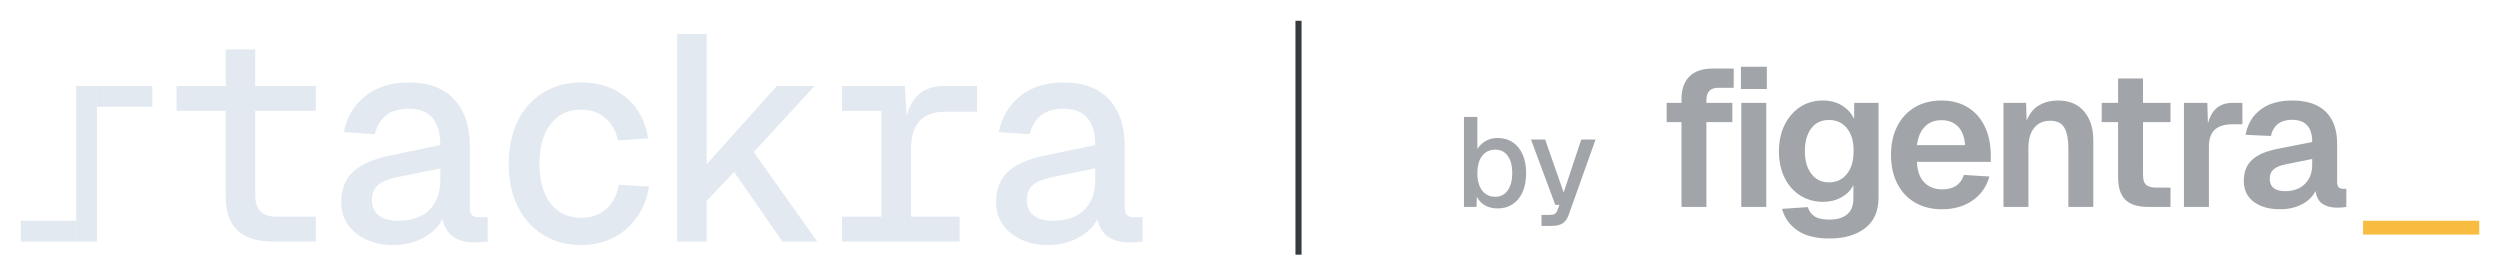
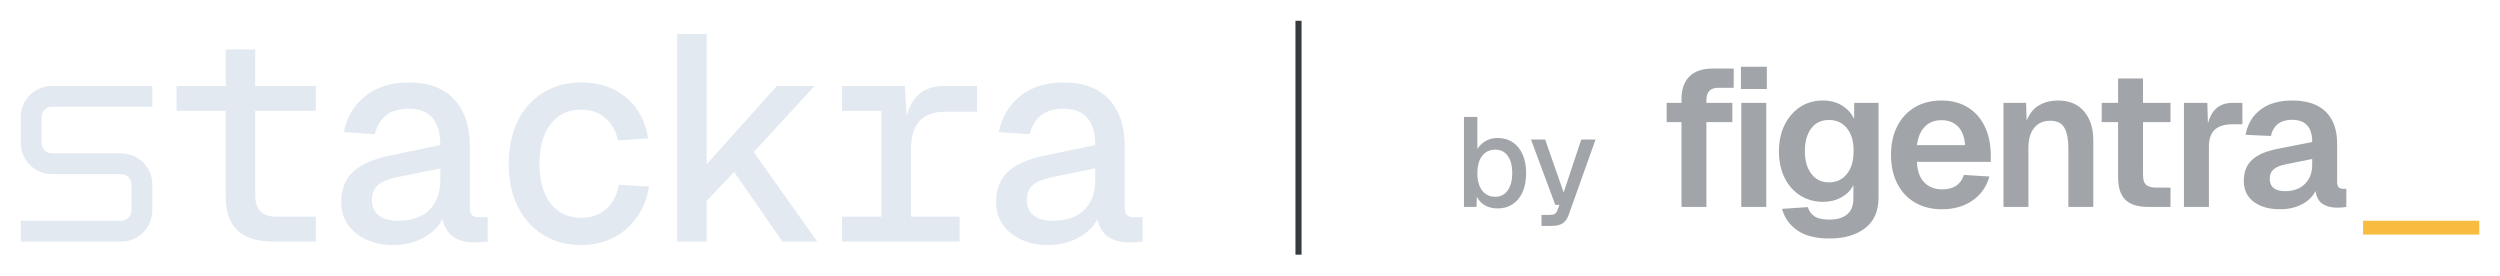
<svg xmlns="http://www.w3.org/2000/svg" viewBox="0 0 855.08 94.2" width="410.44" height="45.22" role="img" aria-label="stackra, by figentra">
-   <rect x="26.05" y="29.4" width="7.1" height="53.2" fill="#E2E9F0" />
-   <rect x="33.15" y="29.4" width="18.95" height="7.1" fill="#E2E9F0" />
-   <rect x="7.1" y="75.5" width="18.95" height="7.1" fill="#E2E9F0" />
+   <path data-part="beam-s" transform="translate(7.1 82.6)" d="M45 -53.2L10.65 -53.2C4.768 -53.2 0 -48.432 0 -42.55L0 -33.7C0 -27.818 4.768 -23.05 10.65 -23.05L34.35 -23.05C36.311 -23.05 37.9 -21.461 37.9 -19.5L37.9 -10.65C37.9 -8.689 36.311 -7.1 34.35 -7.1L0 -7.1L0 0L34.35 0C40.232 0 45 -4.768 45 -10.65L45 -19.5C45 -25.382 40.232 -30.15 34.35 -30.15L10.65 -30.15C8.689 -30.15 7.1 -31.739 7.1 -33.7L7.1 -42.55C7.1 -44.511 8.689 -46.1 10.65 -46.1L45 -46.1Z" fill="#E2E9F0" />
  <path d="M108 82.6L93.2 82.6Q77.2 82.6 77.2 67.3L77.2 67.3L77.2 37.9L60.4 37.9L60.4 29.4L77.2 29.4L77.2 16.9L87.3 16.9L87.3 29.4L108 29.4L108 37.9L87.3 37.9L87.3 66.8Q87.3 74.1 94.3 74.1L94.3 74.1L108 74.1L108 82.6M134.4 83.8L134.4 83.8Q129.4 83.8 125.4 82Q121.4 80.2 119.05 76.9Q116.7 73.6 116.7 69.2L116.7 69.2Q116.7 62.4 120.85 58.65Q125 54.9 133.4 53.2L133.4 53.2L150.6 49.6Q150.6 37.2 139.8 37.2L139.8 37.2Q134.8 37.2 132 39.5Q129.2 41.8 128.2 45.9L128.2 45.9L117.6 45.2Q119.1 37.6 124.9 32.9Q130.7 28.2 139.8 28.2L139.8 28.2Q150 28.2 155.35 34Q160.7 39.8 160.7 50L160.7 50L160.7 71Q160.7 72.8 161.45 73.55Q162.2 74.3 163.8 74.3L163.8 74.3L166.8 74.3L166.8 82.6Q166.2 82.7 164.85 82.8Q163.5 82.9 162.2 82.9L162.2 82.9Q153.2 82.9 151.4 75.2L151.4 75.2L151.3 75Q149.3 78.9 144.75 81.35Q140.2 83.8 134.4 83.8M135.9 75.5L135.9 75.5Q143.2 75.5 146.9 71.75Q150.6 68 150.6 61.7L150.6 61.7L150.6 57.6L135.8 60.6Q131 61.6 129.1 63.45Q127.2 65.3 127.2 68.4L127.2 68.4Q127.2 71.8 129.5 73.65Q131.8 75.5 135.9 75.5M198.8 83.8L198.8 83.8Q191.4 83.8 185.8 80.35Q180.2 76.9 177.1 70.65Q174 64.4 174 56L174 56Q174 47.6 177.1 41.35Q180.2 35.1 185.8 31.65Q191.4 28.2 198.8 28.2L198.8 28.2Q207.9 28.2 214.05 33.25Q220.2 38.3 221.7 47.3L221.7 47.3L211.4 48Q210.2 43 206.9 40.25Q203.6 37.5 198.9 37.5L198.9 37.5Q192.1 37.5 188.3 42.45Q184.5 47.4 184.5 56L184.5 56Q184.5 64.6 188.3 69.55Q192.1 74.5 198.9 74.5L198.9 74.5Q203.7 74.5 207.15 71.65Q210.6 68.8 211.7 63.2L211.7 63.2L222 63.8Q220.5 72.9 214.2 78.35Q207.9 83.8 198.8 83.8M241.7 82.6L231.6 82.6L231.6 11.6L241.7 11.6L241.7 56.2L265.7 29.4L278.6 29.4L257.8 52L279.5 82.6L267.6 82.6L251.1 58.8L241.7 68.7L241.7 82.6M328.2 82.6L288 82.6L288 74.1L301.5 74.1L301.5 37.9L288 37.9L288 29.4L309.5 29.4L310.1 39.8Q312.7 29.4 322.9 29.4L322.9 29.4L334.2 29.4L334.2 38.2L323.3 38.2Q311.6 38.2 311.6 51L311.6 51L311.6 74.1L328.2 74.1L328.2 82.6M358.4 83.8L358.4 83.8Q353.4 83.8 349.4 82Q345.4 80.2 343.05 76.9Q340.7 73.6 340.7 69.2L340.7 69.2Q340.7 62.4 344.85 58.65Q349 54.9 357.4 53.2L357.4 53.2L374.6 49.6Q374.6 37.2 363.8 37.2L363.8 37.2Q358.8 37.2 356 39.5Q353.2 41.8 352.2 45.9L352.2 45.9L341.6 45.2Q343.1 37.6 348.9 32.9Q354.7 28.2 363.8 28.2L363.8 28.2Q374 28.2 379.35 34Q384.7 39.8 384.7 50L384.7 50L384.7 71Q384.7 72.8 385.45 73.55Q386.2 74.3 387.8 74.3L387.8 74.3L390.8 74.3L390.8 82.6Q390.2 82.7 388.85 82.8Q387.5 82.9 386.2 82.9L386.2 82.9Q377.2 82.9 375.4 75.2L375.4 75.2L375.3 75Q373.3 78.9 368.75 81.35Q364.2 83.8 358.4 83.8M359.9 75.5L359.9 75.5Q367.2 75.5 370.9 71.75Q374.6 68 374.6 61.7L374.6 61.7L374.6 57.6L359.8 60.6Q355 61.6 353.1 63.45Q351.2 65.3 351.2 68.4L351.2 68.4Q351.2 71.8 353.5 73.65Q355.8 75.5 359.9 75.5" fill="#E2E9F0" />
  <line x1="444.13" y1="7.1" x2="444.13" y2="87.1" stroke="#373B3F" stroke-width="1" vector-effect="non-scaling-stroke" data-brand-role="divider" />
  <path d="M512.2 71.29L512.2 71.29Q509.77 71.29 507.93 70.25Q506.09 69.21 505.14 67.3L505.14 67.3L505.01 70.77L500.72 70.77L500.72 40L505.31 40L505.31 50.96Q506.18 49.45 508 48.32Q509.82 47.19 512.2 47.19L512.2 47.19Q515.19 47.19 517.4 48.67Q519.61 50.14 520.8 52.85Q521.99 55.56 521.99 59.24L521.99 59.24Q521.99 62.92 520.8 65.63Q519.61 68.34 517.4 69.81Q515.19 71.29 512.2 71.29M511.46 67.3L511.46 67.3Q514.11 67.3 515.67 65.13Q517.23 62.97 517.23 59.24L517.23 59.24Q517.23 55.43 515.69 53.3Q514.15 51.18 511.51 51.18L511.51 51.18Q508.6 51.18 506.96 53.3Q505.31 55.43 505.31 59.24L505.31 59.24Q505.31 62.97 506.93 65.13Q508.56 67.3 511.46 67.3M530.7 77.27L527.24 77.27L527.24 73.5L530.05 73.5Q531.22 73.5 531.79 73.15Q532.35 72.8 532.65 71.98L532.65 71.98L533.39 70.07L531.96 70.07L523.64 47.71L528.49 47.71L534.82 65.83L540.84 47.71L545.74 47.71L536.55 73.45Q535.86 75.45 534.5 76.36Q533.13 77.27 530.7 77.27L530.7 77.27" fill="#A1A5A9" data-brand-role="signature" />
  <path d="M583.65 70.77L575.12 70.77L575.12 41.77L570.05 41.77L570.05 35.17L575.12 35.17L575.12 33.77Q575.12 28.97 577.78 26.2Q580.45 23.43 586.05 23.43L586.05 23.43L592.98 23.43L592.98 30.03L587.65 30.03Q583.65 30.03 583.65 34.23L583.65 34.23L583.65 35.17L592.52 35.17L592.52 41.77L583.65 41.77L583.65 70.77M604.12 70.77L595.58 70.77L595.58 35.17L604.12 35.17L604.12 70.77M604.32 30.43L595.45 30.43L595.45 22.83L604.32 22.83L604.32 30.43M625.72 81.57L625.72 81.57Q618.72 81.57 614.72 78.77Q610.72 75.97 609.52 71.43L609.52 71.43L618.32 70.83Q618.98 72.9 620.62 74Q622.25 75.1 625.72 75.1L625.72 75.1Q629.65 75.1 631.78 73.33Q633.92 71.57 633.92 67.83L633.92 67.83L633.92 63.3Q632.65 65.9 629.85 67.47Q627.05 69.03 623.58 69.03L623.58 69.03Q619.18 69.03 615.75 66.87Q612.32 64.7 610.38 60.8Q608.45 56.9 608.45 51.77L608.45 51.77Q608.45 46.63 610.38 42.73Q612.32 38.83 615.68 36.6Q619.05 34.37 623.45 34.37L623.45 34.37Q627.25 34.37 630.05 36.1Q632.85 37.83 634.18 40.7L634.18 40.7L634.18 35.17L642.52 35.17L642.52 67.63Q642.52 74.5 637.92 78.03Q633.32 81.57 625.72 81.57M625.58 62.37L625.58 62.37Q629.38 62.37 631.68 59.53Q633.98 56.7 633.98 51.7L633.98 51.7Q634.05 46.77 631.75 43.9Q629.45 41.03 625.58 41.03L625.58 41.03Q621.65 41.03 619.48 43.93Q617.32 46.83 617.32 51.7L617.32 51.7Q617.32 56.57 619.55 59.47Q621.78 62.37 625.58 62.37M664.25 71.57L664.25 71.57Q658.92 71.57 654.98 69.27Q651.05 66.97 648.92 62.77Q646.78 58.57 646.78 52.97L646.78 52.97Q646.78 47.37 648.92 43.17Q651.05 38.97 654.95 36.67Q658.85 34.37 664.05 34.37L664.05 34.37Q669.12 34.37 672.92 36.63Q676.72 38.9 678.82 43.17Q680.92 47.43 680.92 53.43L680.92 53.43L680.92 55.37L655.65 55.37Q655.85 60.03 658.18 62.4Q660.52 64.77 664.32 64.77L664.32 64.77Q670.12 64.77 671.72 59.83L671.72 59.83L680.45 60.37Q678.98 65.57 674.68 68.57Q670.38 71.57 664.25 71.57M655.65 49.63L655.65 49.63L672.12 49.63Q671.78 45.3 669.62 43.2Q667.45 41.1 664.05 41.1L664.05 41.1Q660.58 41.1 658.38 43.3Q656.18 45.5 655.65 49.63M693.78 70.77L685.25 70.77L685.25 35.17L692.98 35.17L693.18 41.23Q694.65 37.57 697.48 35.97Q700.32 34.37 703.85 34.37L703.85 34.37Q709.72 34.37 712.85 38.13Q715.98 41.9 715.98 47.9L715.98 47.9L715.98 70.77L707.45 70.77L707.45 50.63Q707.45 46.1 706.08 43.7Q704.72 41.3 701.25 41.3L701.25 41.3Q697.78 41.3 695.78 43.7Q693.78 46.1 693.78 50.63L693.78 50.63L693.78 70.77M742.38 70.77L734.78 70.77Q729.45 70.77 726.95 68.33Q724.45 65.9 724.45 60.57L724.45 60.57L724.45 41.77L718.85 41.77L718.85 35.17L724.45 35.17L724.45 26.83L732.98 26.83L732.98 35.17L742.38 35.17L742.38 41.77L732.98 41.77L732.98 59.77Q732.98 62.3 734.08 63.23Q735.18 64.17 737.38 64.17L737.38 64.17L742.38 64.17L742.38 70.77M755.52 70.77L746.98 70.77L746.98 35.17L754.98 35.17L755.18 42.1Q756.25 38.5 758.32 36.83Q760.38 35.17 763.72 35.17L763.72 35.17L766.98 35.17L766.98 42.5L763.65 42.5Q759.58 42.5 757.55 44.33Q755.52 46.17 755.52 50.23L755.52 50.23L755.52 70.77M779.85 71.57L779.85 71.57Q774.25 71.57 770.85 69.03Q767.45 66.5 767.45 61.83L767.45 61.83Q767.45 57.23 770.32 54.63Q773.18 52.03 779.05 50.9L779.05 50.9L790.85 48.57Q790.85 40.97 783.98 40.97L783.98 40.97Q780.92 40.97 779.12 42.4Q777.32 43.83 776.72 46.5L776.72 46.5L768.05 46.1Q769.12 40.5 773.25 37.43Q777.38 34.37 783.98 34.37L783.98 34.37Q791.58 34.37 795.48 38.2Q799.38 42.03 799.38 49.17L799.38 49.17L799.38 62.1Q799.38 63.5 799.88 64.03Q800.38 64.57 801.38 64.57L801.38 64.57L802.52 64.57L802.52 70.77Q801.38 71.03 799.38 71.03L799.38 71.03Q796.52 71.03 794.52 69.83Q792.52 68.63 791.98 65.37L791.98 65.37L791.98 65.3Q790.65 68.1 787.42 69.83Q784.18 71.57 779.85 71.57M781.58 65.37L781.58 65.37Q785.85 65.37 788.35 62.9Q790.85 60.43 790.85 56.37L790.85 56.37L790.85 54.37L781.65 56.23Q778.78 56.83 777.55 58Q776.32 59.17 776.32 61.03L776.32 61.03Q776.32 65.37 781.58 65.37" fill="#A1A5A9" data-brand-role="signature" />
  <rect x="808.25" y="75.5" width="39.73" height="4.73" fill="#F8BD40" data-brand-role="cursor" />
</svg>
